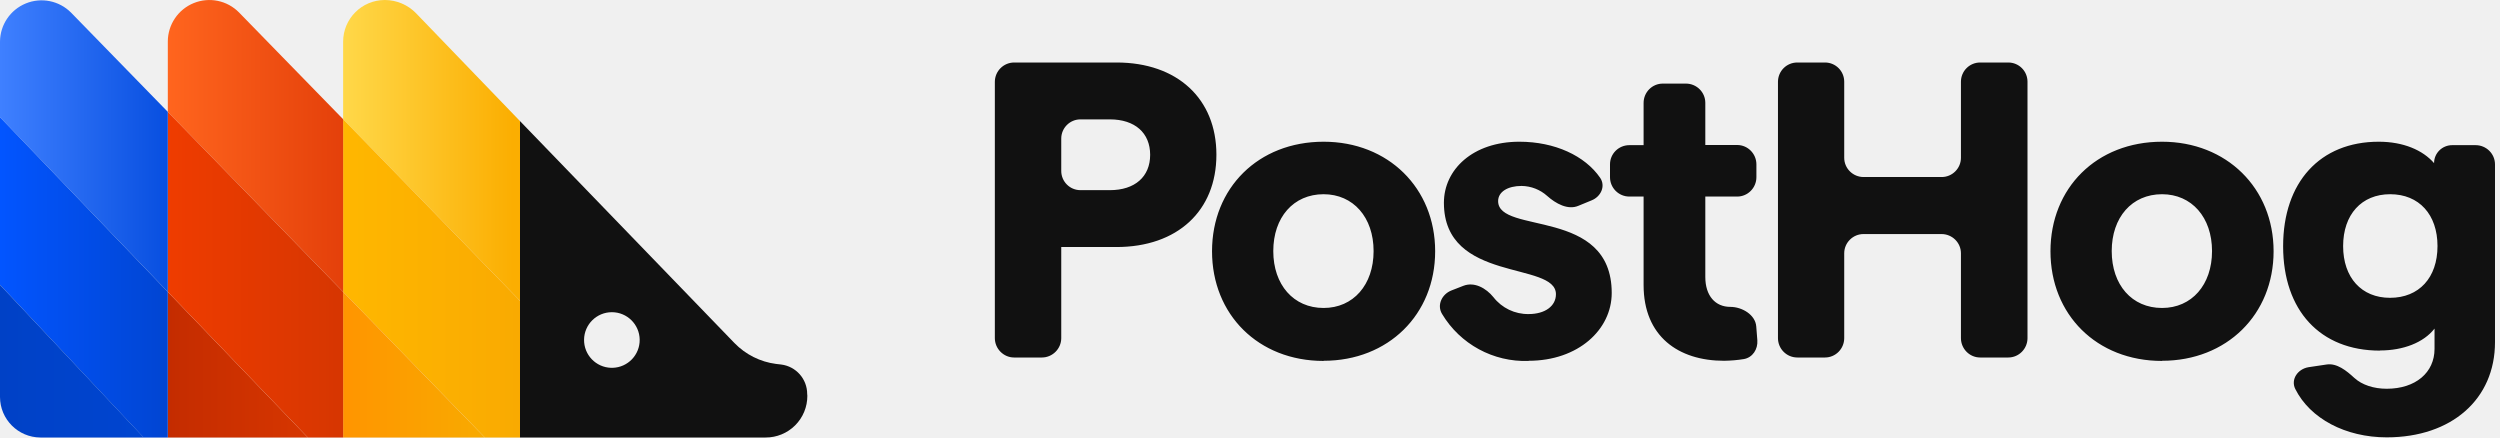
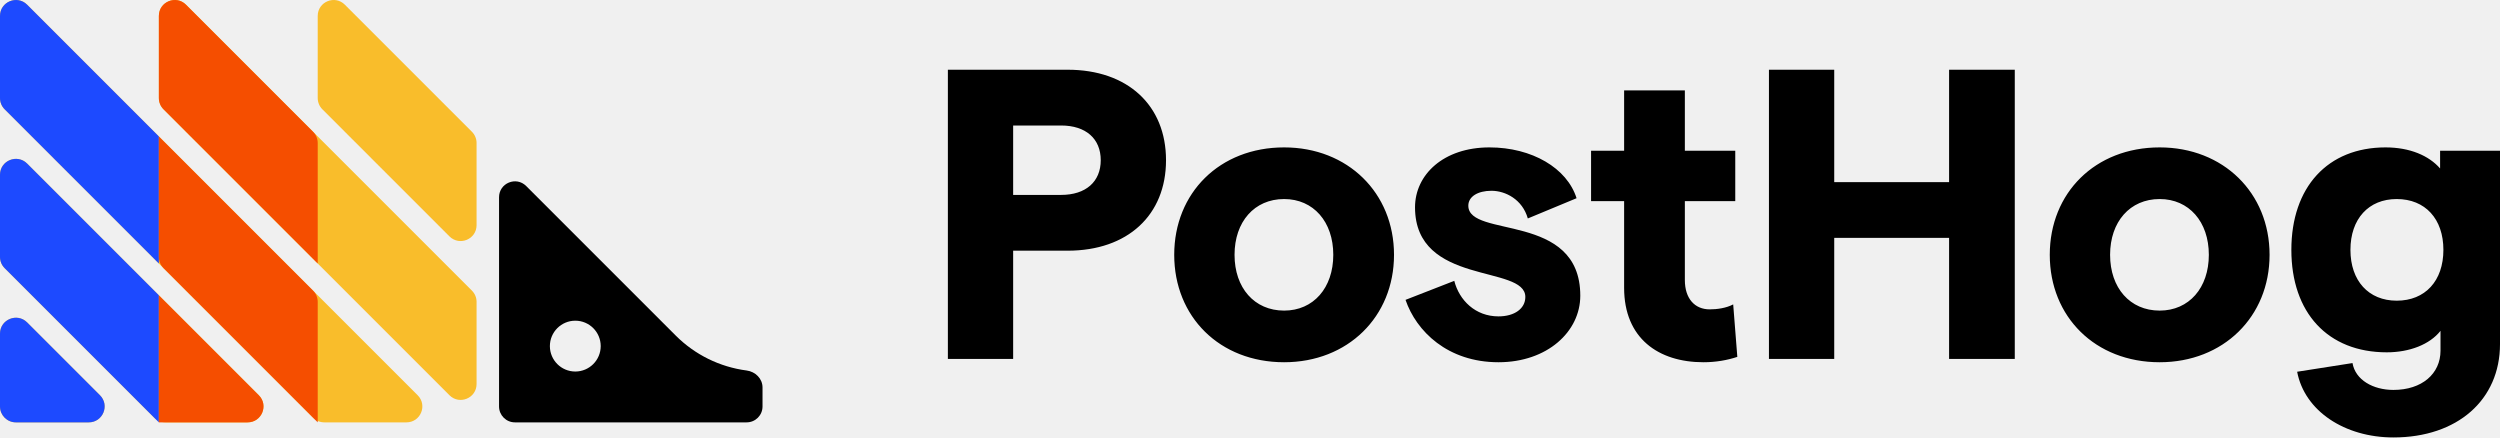
- <svg xmlns="http://www.w3.org/2000/svg" width="160" height="28" viewBox="0 0 160 28" role="img">
-   <g clip-path="url(#logo-landscape-color-gradient-clip0_56_1021)">
-     <path fill="#111" d="M51.66 25.22A1.9 1.9 0 0 0 50 23.33l-.34-.04c-1-.13-1.94-.6-2.65-1.33L33.28 7.75V28H49a2.66 2.66 0 0 0 2.67-2.67zM39.2 23.54h-.09a1.78 1.78 0 1 1 .1 0" />
-     <path fill="url(#logo-landscape-color-gradient-paint0_linear_56_1021)" d="M21.96 2.67v4.96l11.3 11.6h.02V7.75L26.63.85a2.8 2.8 0 0 0-2-.85 2.67 2.67 0 0 0-2.67 2.67" />
-     <path fill="url(#logo-landscape-color-gradient-paint1_linear_56_1021)" d="M21.96 7.63v11.05L31.03 28h2.25v-8.75z" />
-     <path fill="url(#logo-landscape-color-gradient-paint2_linear_56_1021)" d="M21.96 28h9.07l-9.07-9.32z" />
-     <path fill="url(#logo-landscape-color-gradient-paint3_linear_56_1021)" d="M10.74 2.66v4.5l11.22 11.52V7.63L15.3.8a2.66 2.66 0 0 0-4.56 1.86" />
-     <path fill="url(#logo-landscape-color-gradient-paint4_linear_56_1021)" d="M10.74 28h8.96l-8.96-9.32z" />
-     <path fill="url(#logo-landscape-color-gradient-paint5_linear_56_1021)" d="M10.74 7.16v11.52L19.7 28h2.26v-9.32z" />
-     <path fill="url(#logo-landscape-color-gradient-paint6_linear_56_1021)" d="M10.74 7.16 4.54.8A2.66 2.66 0 0 0 0 2.66V7.5l10.74 11.18z" />
-     <path fill="url(#logo-landscape-color-gradient-paint7_linear_56_1021)" d="M9.19 28h1.55v-9.32L0 7.5v10.73z" />
-     <path fill="url(#logo-landscape-color-gradient-paint8_linear_56_1021)" d="M0 25.41A2.6 2.6 0 0 0 2.58 28H9.2L0 18.23z" />
+ <svg xmlns="http://www.w3.org/2000/svg" viewBox="0 0 800 140">
+   <g fill-rule="nonzero" fill="none">
+     <path d="M55.383 75.225c-1.874 3.748-7.222 3.748-9.096 0l-4.482-8.963a5.085 5.085 0 0 1 0-4.548l4.482-8.964c1.874-3.748 7.222-3.748 9.096 0l4.482 8.964a5.084 5.084 0 0 1 0 4.548l-4.482 8.963Zm0 50.836c-1.874 3.747-7.222 3.747-9.096 0l-4.482-8.964a5.085 5.085 0 0 1 0-4.548l4.482-8.964c1.874-3.748 7.222-3.748 9.096 0l4.482 8.964a5.084 5.084 0 0 1 0 4.548l-4.482 8.964Z" fill="#1D4AFF" />
+     <path d="M0 106.765c0-4.53 5.477-6.8 8.68-3.596l23.307 23.307c3.204 3.204.935 8.68-3.595 8.68H5.085A5.085 5.085 0 0 1 0 130.073v-23.307Zm0-24.55c0 1.35.536 2.643 1.49 3.596l47.856 47.856a5.086 5.086 0 0 0 3.595 1.49h26.286c4.53 0 6.799-5.477 3.595-8.681L8.681 52.334C5.477 49.131 0 51.4 0 55.93v26.286Zm0-50.834c0 1.348.536 2.642 1.49 3.595l98.69 98.691a5.086 5.086 0 0 0 3.596 1.49h26.285c4.53 0 6.8-5.477 3.596-8.681L8.681 1.5C5.477-1.704 0 .565 0 5.095v26.286Zm50.835 0c0 1.348.536 2.642 1.49 3.595l91.5 91.5c3.203 3.204 8.68.935 8.68-3.596V96.595a5.086 5.086 0 0 0-1.49-3.596l-91.5-91.5c-3.203-3.203-8.68-.934-8.68 3.596v26.286ZM110.35 1.5c-3.203-3.204-8.68-.935-8.68 3.595v26.286c0 1.348.536 2.642 1.49 3.595l40.664 40.665c3.204 3.204 8.68.935 8.68-3.596V45.76a5.086 5.086 0 0 0-1.489-3.596L110.35 1.5Z" fill="#F9BD2B" />
+     <path d="m216.24 107.388-47.864-47.863c-3.204-3.204-8.681-.935-8.681 3.595v66.952a5.085 5.085 0 0 0 5.085 5.085h74.142a5.085 5.085 0 0 0 5.085-5.085v-6.097c0-2.809-2.286-5.052-5.07-5.414a39.27 39.27 0 0 1-22.698-11.173Zm-32.145 11.502a8.137 8.137 0 0 1-8.133-8.134 8.137 8.137 0 0 1 8.133-8.134 8.137 8.137 0 0 1 8.134 8.134 8.137 8.137 0 0 1-8.134 8.134Z" fill="#000" />
+     <path d="M0 130.072a5.085 5.085 0 0 0 5.085 5.085h23.307c4.53 0 6.799-5.477 3.595-8.681L8.681 103.169C5.477 99.966 0 102.235 0 106.765v23.307Zm50.835-86.418L8.68 1.5C5.477-1.704 0 .565 0 5.095v26.286c0 1.348.536 2.642 1.49 3.595l49.345 49.346V43.654ZM8.68 52.334C5.477 49.131 0 51.4 0 55.93v26.286c0 1.348.536 2.642 1.49 3.595l49.345 49.346V94.489L8.68 52.334Z" fill="#1D4AFF" />
+     <path d="M101.67 45.76a5.083 5.083 0 0 0-1.49-3.596L59.516 1.5c-3.204-3.204-8.681-.935-8.681 3.595v26.286c0 1.348.536 2.642 1.49 3.595l49.345 49.346V45.76Zm-50.835 89.397h28.392c4.53 0 6.799-5.477 3.595-8.681L50.835 94.489v40.668Zm0-91.503v38.562c0 1.348.536 2.642 1.49 3.595l49.345 49.346V96.595a5.084 5.084 0 0 0-1.49-3.596L50.835 43.654Z" fill="#F54E00" />
+     <path d="M303.32 114.86h20.888V80.22h17.452c19.17 0 31.466-11.37 31.466-28.954 0-17.584-12.295-28.954-31.466-28.954h-38.34v92.547Zm20.888-52.488V40.16h15.337c7.932 0 12.692 4.23 12.692 11.105 0 6.876-4.76 11.106-12.692 11.106h-15.337Zm86.71 53.545c20.36 0 35.167-14.543 35.167-34.375 0-19.831-14.807-34.374-35.167-34.374-20.625 0-35.168 14.543-35.168 34.374 0 19.832 14.543 34.375 35.168 34.375Zm-15.866-34.375c0-10.577 6.346-17.848 15.866-17.848 9.386 0 15.733 7.271 15.733 17.848 0 10.577-6.347 17.849-15.733 17.849-9.52 0-15.866-7.272-15.866-17.849Zm84.462 34.375c15.601 0 26.178-9.784 26.178-21.286 0-26.97-35.829-18.245-35.829-28.822 0-2.908 3.04-4.759 7.404-4.759 4.495 0 9.916 2.776 11.634 8.858l15.601-6.479c-3.04-9.65-14.279-16.261-27.896-16.261-14.676 0-23.798 8.725-23.798 19.17 0 25.252 35.3 18.245 35.3 28.69 0 3.702-3.437 6.214-8.594 6.214-7.403 0-12.56-5.156-14.146-11.37l-15.601 6.081c3.438 10.048 13.486 19.964 29.747 19.964Zm76.43-1.718-1.321-16.791c-2.248 1.19-5.157 1.586-7.536 1.586-4.76 0-7.933-3.437-7.933-9.387V64.355h16.13v-16.13h-16.13V28.923h-19.435v19.302h-10.577v16.13h10.577v27.764c0 16.13 10.974 23.798 25.384 23.798 3.967 0 7.669-.66 10.842-1.718Zm67.764-91.887v35.961h-36.755v-35.96h-20.89v92.546h20.89V76.122h36.755v38.737h21.021V22.312h-21.021Zm67.386 93.605c20.36 0 35.168-14.543 35.168-34.375 0-19.831-14.807-34.374-35.168-34.374-20.625 0-35.168 14.543-35.168 34.374 0 19.832 14.543 34.375 35.168 34.375ZM675.23 81.542c0-10.577 6.346-17.848 15.865-17.848 9.387 0 15.733 7.271 15.733 17.848 0 10.577-6.346 17.849-15.733 17.849-9.519 0-15.865-7.272-15.865-17.849Zm88.545 31.202c7.272 0 13.75-2.512 17.188-6.875v6.346c0 7.404-5.95 12.56-15.072 12.56-6.479 0-12.164-3.173-13.09-8.594l-17.715 2.777c2.38 12.56 15.204 21.022 30.805 21.022 20.492 0 34.11-12.032 34.11-29.88V48.225h-19.17v5.685c-3.57-4.098-9.652-6.742-17.452-6.742-18.51 0-30.144 12.692-30.144 32.788 0 20.096 11.634 32.788 30.54 32.788ZM752.14 79.956c0-9.916 5.817-16.262 14.807-16.262 9.123 0 14.94 6.346 14.94 16.262s-5.817 16.262-14.94 16.262c-8.99 0-14.807-6.346-14.807-16.262Z" fill="#000" />
  </g>
-   <path fill="#111" d="M64.9 22.88c-.67 0-1.23-.56-1.23-1.24V5.24c0-.69.56-1.24 1.24-1.24h6.55c3.89 0 6.39 2.32 6.39 5.9 0 3.6-2.5 5.91-6.4 5.91h-3.53v5.83c0 .68-.56 1.24-1.24 1.24zm3.02-11.94c0 .68.55 1.23 1.23 1.23h1.88c1.6 0 2.58-.86 2.58-2.26s-.97-2.27-2.58-2.27h-1.88c-.68 0-1.23.55-1.23 1.23zM84.71 23.1c-4.18 0-7.14-2.97-7.14-7.02s2.96-7.01 7.14-7.01c4.14 0 7.14 2.97 7.14 7.01 0 4.05-3 7.01-7.14 7.01m-3.22-7.02c0 2.16 1.3 3.64 3.22 3.64 1.9 0 3.2-1.48 3.2-3.64s-1.3-3.64-3.2-3.64c-1.93 0-3.22 1.48-3.22 3.64m16.34 7.03a6.2 6.2 0 0 1-5.54-3.01c-.34-.57-.01-1.26.6-1.5l.77-.3c.7-.27 1.45.15 1.92.73a2.8 2.8 0 0 0 2.25 1.08c1.05 0 1.75-.51 1.75-1.27 0-2.13-7.17-.7-7.17-5.85 0-2.13 1.85-3.91 4.83-3.91 2.27 0 4.2.9 5.17 2.31.36.53.05 1.2-.54 1.44l-.85.35c-.68.29-1.45-.14-2-.63a2.5 2.5 0 0 0-1.64-.64c-.89 0-1.5.38-1.5.97 0 2.16 7.27.38 7.27 5.88 0 2.35-2.15 4.34-5.32 4.34m14.64-1.31c.04.57-.3 1.1-.86 1.2q-.6.1-1.27.11c-2.92 0-5.15-1.56-5.15-4.85v-5.66h-.91c-.69 0-1.24-.56-1.24-1.24v-.82c0-.68.55-1.23 1.24-1.23h.91v-2.7c0-.69.55-1.24 1.23-1.24h1.48c.68 0 1.24.55 1.24 1.23v2.7h2.04c.68 0 1.23.56 1.23 1.24v.82c0 .68-.55 1.24-1.23 1.24h-2.04v5.15c0 1.2.64 1.91 1.6 1.91.75 0 1.6.5 1.66 1.25zM125.5 5.23c0-.68.55-1.23 1.23-1.23h1.8c.68 0 1.23.55 1.23 1.23v16.41c0 .68-.55 1.24-1.23 1.24h-1.8c-.68 0-1.23-.56-1.23-1.24v-5.43c0-.68-.56-1.23-1.24-1.23h-5c-.67 0-1.23.55-1.23 1.23v5.43c0 .68-.55 1.24-1.23 1.24h-1.77c-.69 0-1.24-.56-1.24-1.24V5.24c0-.69.55-1.24 1.24-1.24h1.77c.68 0 1.23.55 1.23 1.23v4.87c0 .68.56 1.23 1.24 1.23h5c.67 0 1.23-.55 1.23-1.23zm12.87 17.87c-4.19 0-7.14-2.97-7.14-7.02s2.95-7.01 7.14-7.01c4.13 0 7.14 2.97 7.14 7.01 0 4.05-3 7.01-7.14 7.01m-3.22-7.02c0 2.16 1.29 3.64 3.22 3.64 1.9 0 3.2-1.48 3.2-3.64s-1.3-3.64-3.2-3.64c-1.93 0-3.22 1.48-3.22 3.64m17.17 6.37c-3.84 0-6.2-2.58-6.2-6.68s2.36-6.69 6.12-6.69c1.58 0 2.82.54 3.54 1.37 0-.64.52-1.15 1.16-1.15h1.5c.68 0 1.24.55 1.24 1.23V21.9c0 3.64-2.77 6.09-6.93 6.09-2.64 0-4.9-1.2-5.85-3.09-.31-.62.16-1.29.85-1.4l1.14-.17c.67-.11 1.29.4 1.78.85.5.46 1.26.7 2.08.7 1.85 0 3.06-1.04 3.06-2.55v-1.3c-.7.9-2.01 1.4-3.49 1.4m-2.36-6.68c0 2.02 1.18 3.31 3 3.31 1.86 0 3.04-1.29 3.04-3.31s-1.18-3.32-3.03-3.32c-1.83 0-3.01 1.3-3.01 3.32" />
-   <defs>
-     <linearGradient id="logo-landscape-color-gradient-paint0_linear_56_1021" x1="21.96" x2="33.28" y1="9.62" y2="9.62" gradientUnits="userSpaceOnUse">
-       <stop stop-color="#ffd849" />
-       <stop offset=".96" stop-color="#fbae01" />
-     </linearGradient>
-     <linearGradient id="logo-landscape-color-gradient-paint1_linear_56_1021" x1="21.96" x2="33.28" y1="17.81" y2="17.81" gradientUnits="userSpaceOnUse">
-       <stop stop-color="#ffb700" />
-       <stop offset="1" stop-color="#f9aa01" />
-     </linearGradient>
-     <linearGradient id="logo-landscape-color-gradient-paint2_linear_56_1021" x1="21.96" x2="31.03" y1="23.34" y2="23.34" gradientUnits="userSpaceOnUse">
-       <stop stop-color="#ff9500" />
-       <stop offset="1" stop-color="#f8aa00" />
-     </linearGradient>
-     <linearGradient id="logo-landscape-color-gradient-paint3_linear_56_1021" x1="10.74" x2="21.96" y1="9.34" y2="9.34" gradientUnits="userSpaceOnUse">
-       <stop stop-color="#ff651e" />
-       <stop offset="1" stop-color="#e4400a" />
-     </linearGradient>
-     <linearGradient id="logo-landscape-color-gradient-paint4_linear_56_1021" x1="10.74" x2="19.7" y1="23.34" y2="23.34" gradientUnits="userSpaceOnUse">
-       <stop stop-color="#c42c00" />
-       <stop offset="1" stop-color="#d63600" />
-     </linearGradient>
-     <linearGradient id="logo-landscape-color-gradient-paint5_linear_56_1021" x1="10.74" x2="21.96" y1="17.58" y2="17.58" gradientUnits="userSpaceOnUse">
-       <stop stop-color="#ef3c00" />
-       <stop offset="1" stop-color="#d63601" />
-     </linearGradient>
-     <linearGradient id="logo-landscape-color-gradient-paint6_linear_56_1021" x1="0" x2="10.74" y1="9.34" y2="9.34" gradientUnits="userSpaceOnUse">
-       <stop stop-color="#3f80ff" />
-       <stop offset="1" stop-color="#084fe0" />
-     </linearGradient>
-     <linearGradient id="logo-landscape-color-gradient-paint7_linear_56_1021" x1="0" x2="10.74" y1="17.75" y2="17.75" gradientUnits="userSpaceOnUse">
-       <stop stop-color="#0255ff" />
-       <stop offset="1" stop-color="#0145d2" />
-     </linearGradient>
-     <linearGradient id="logo-landscape-color-gradient-paint8_linear_56_1021" x1="0" x2="9.19" y1="23.11" y2="23.11" gradientUnits="userSpaceOnUse">
-       <stop stop-color="#0041c6" />
-       <stop offset="1" stop-color="#0045d0" />
-     </linearGradient>
-     <clipPath id="logo-landscape-color-gradient-clip0_56_1021">
-       <path fill="#fff" d="M0 0h51.67v28H0z" />
-     </clipPath>
-   </defs>
</svg>
